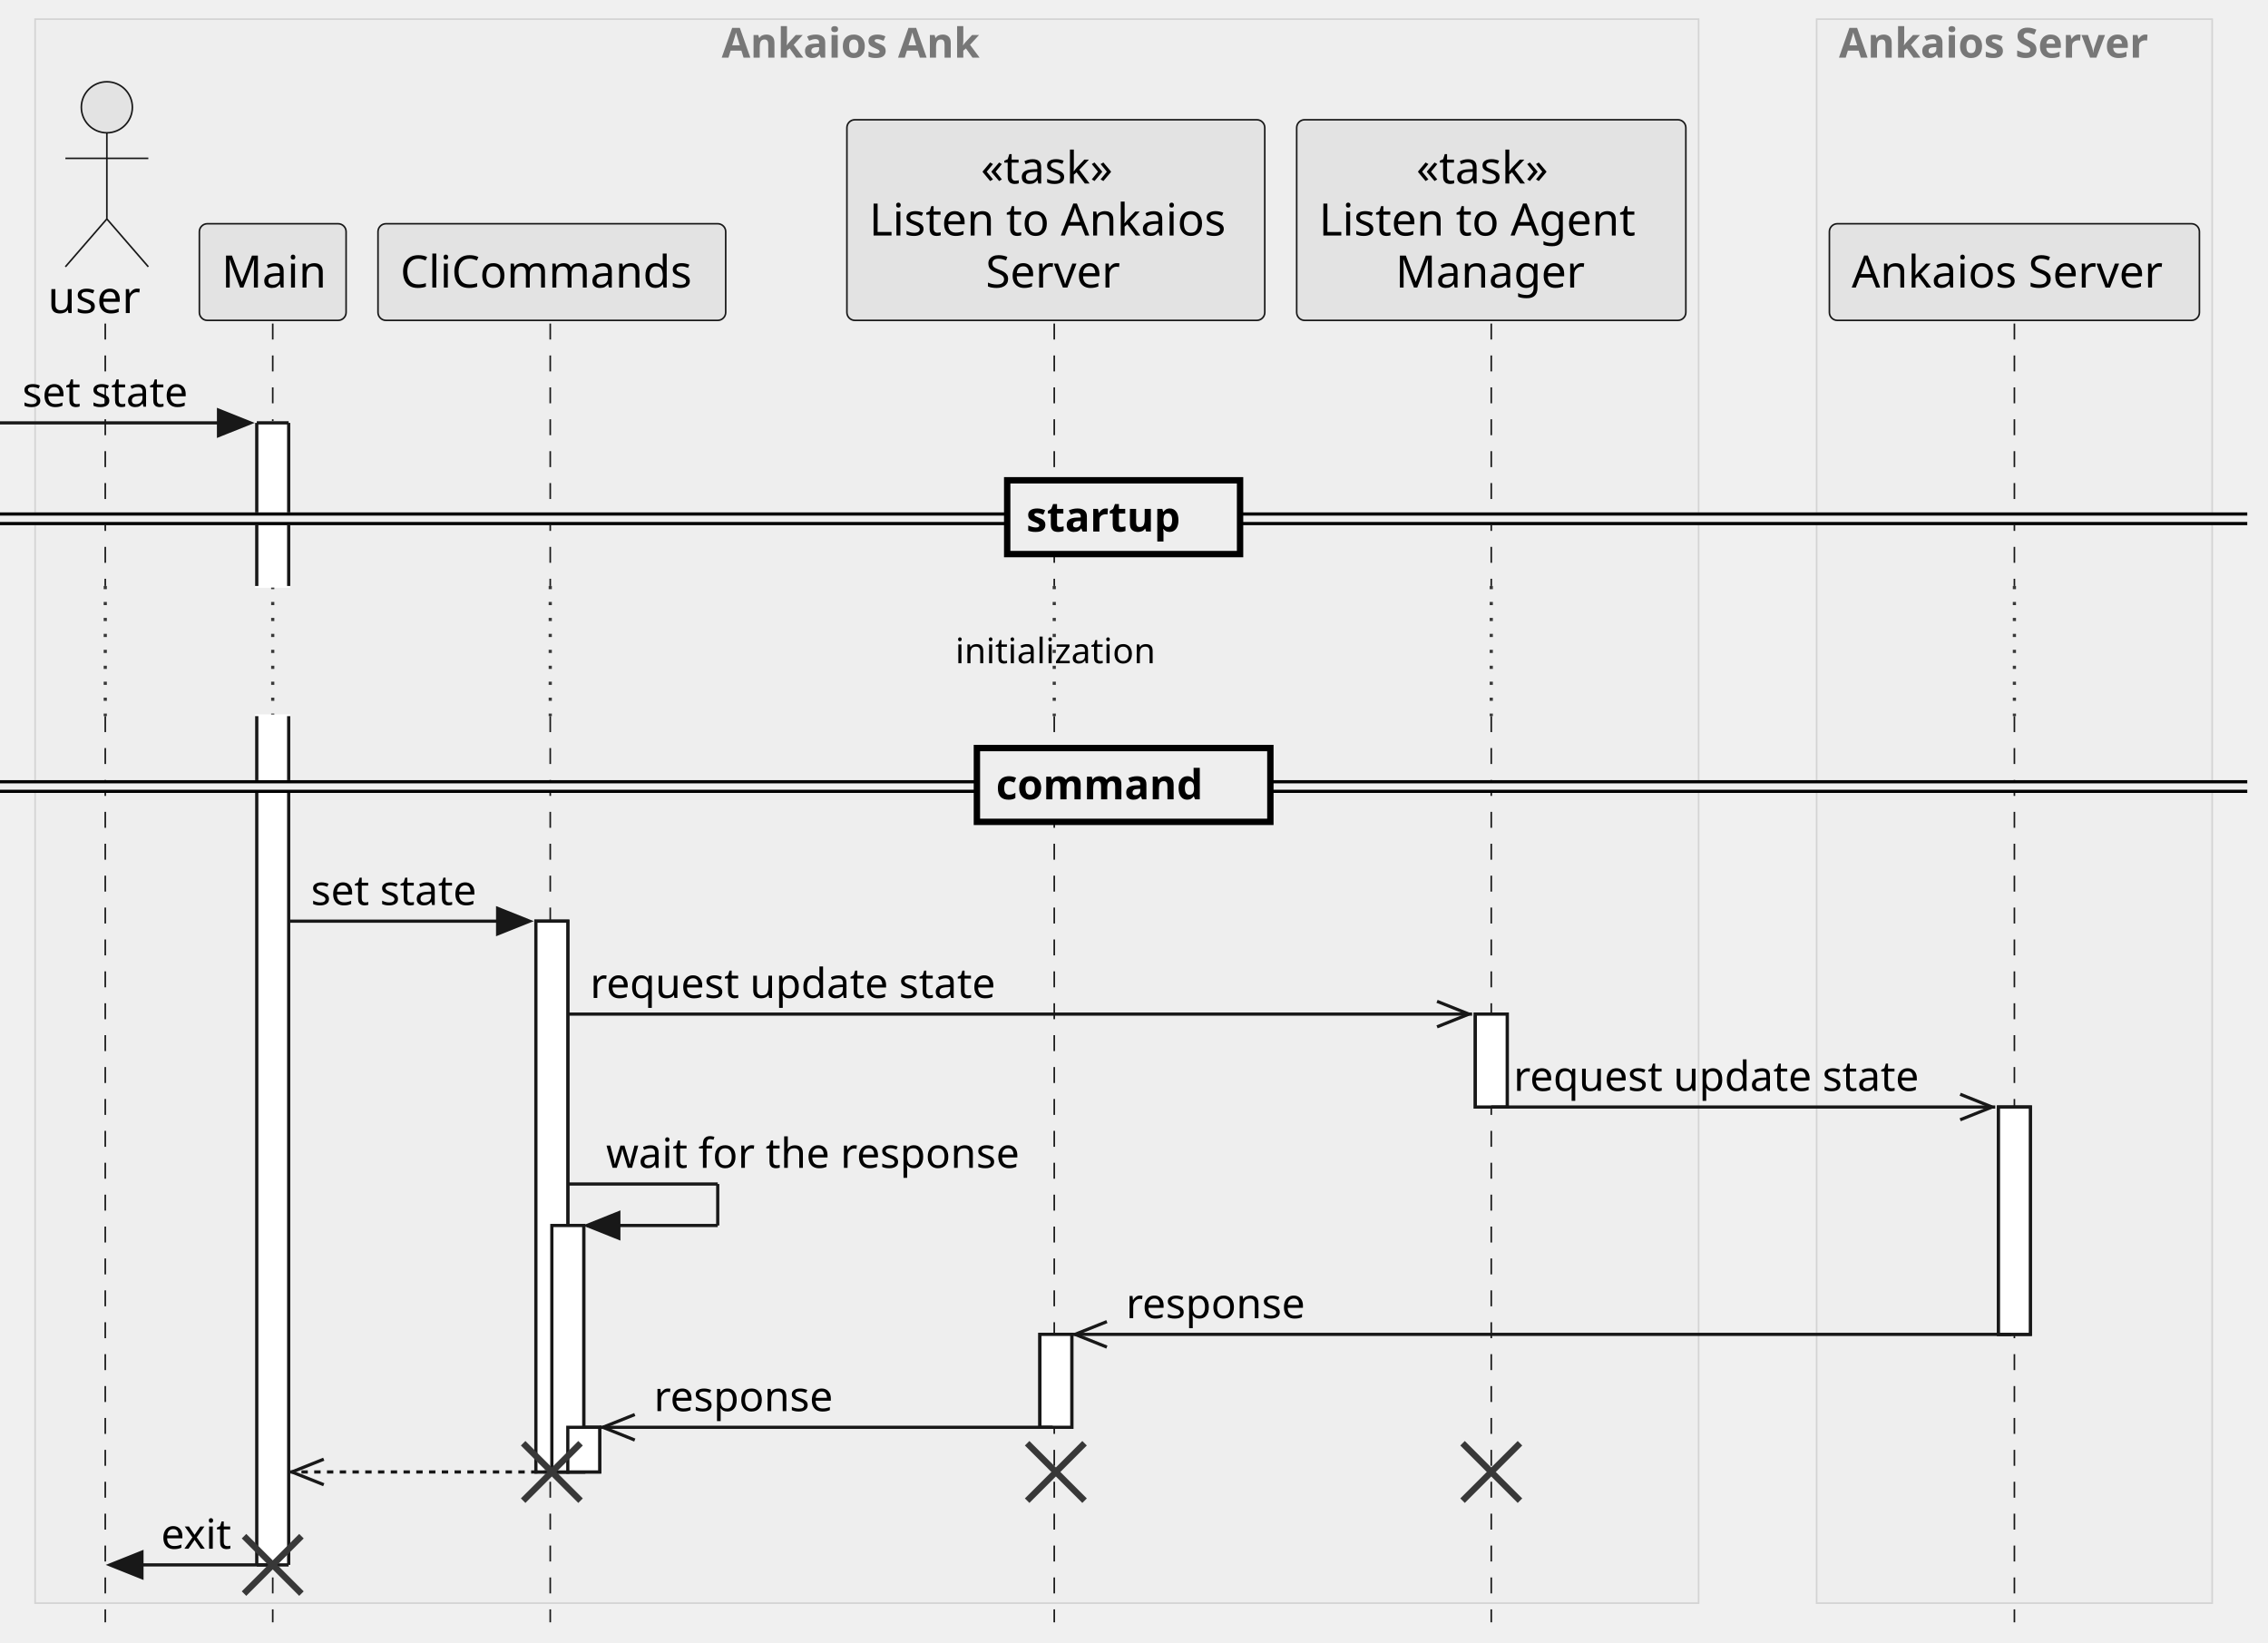
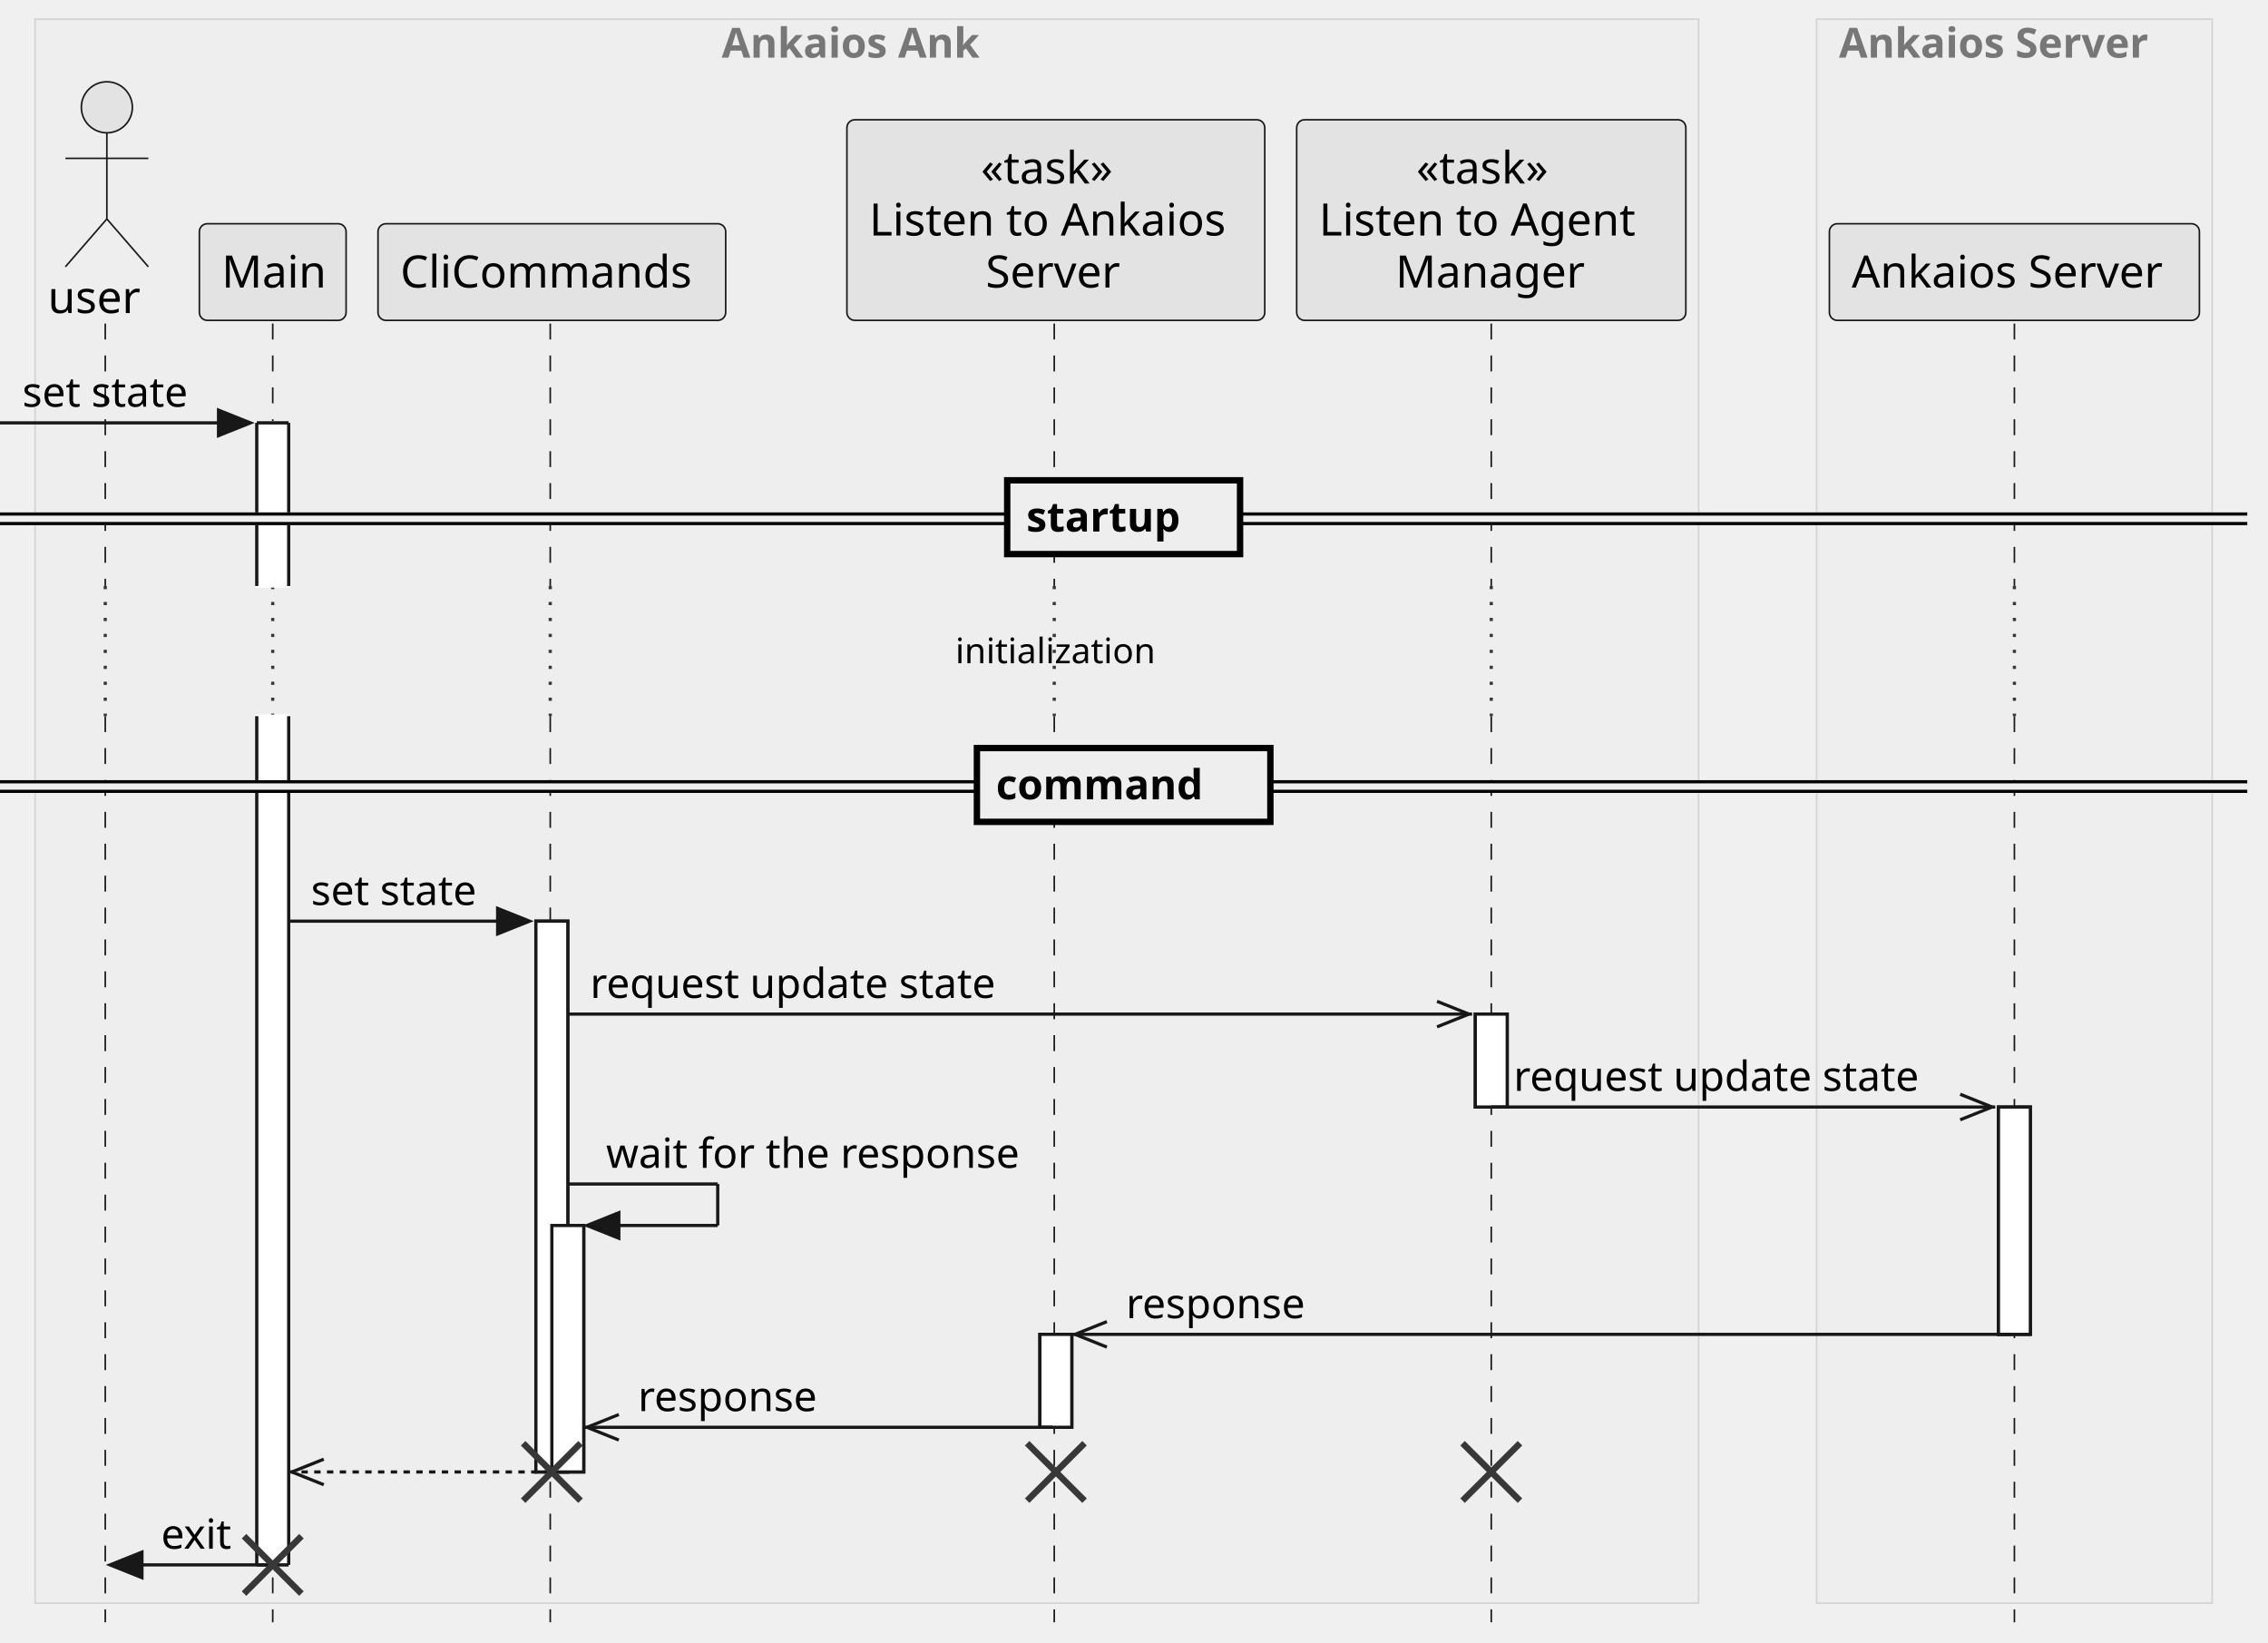
<svg xmlns="http://www.w3.org/2000/svg" contentStyleType="text/css" height="515px" preserveAspectRatio="none" style="width:711px;height:515px;background:#FFFFFF;" version="1.1" viewBox="0 0 711 515" width="711px" zoomAndPan="magnify">
  <defs />
  <g>
    <rect fill="#EEEEEE" height="496.562" style="stroke:#D3D3D3;stroke-width:0.5;" width="521.5" x="11" y="6" />
    <text fill="#777777" font-family="sans-serif" font-size="13" font-weight="bold" lengthAdjust="spacing" textLength="91" x="226.25" y="18.067">Ankaios Ank</text>
    <rect fill="#EEEEEE" height="496.562" style="stroke:#D3D3D3;stroke-width:0.5;" width="124" x="569.5" y="6" />
    <text fill="#777777" font-family="sans-serif" font-size="13" font-weight="bold" lengthAdjust="spacing" textLength="110" x="576.5" y="18.067">Ankaios Server</text>
    <rect fill="#FFFFFF" height="51.133" style="stroke:#FFFFFF;stroke-width:1.0;" width="10" x="80.5" y="132.562" />
    <line style="stroke:#181818;stroke-width:1.0;" x1="80.5" x2="80.5" y1="132.562" y2="183.695" />
    <line style="stroke:#181818;stroke-width:1.0;" x1="90.5" x2="90.5" y1="132.562" y2="183.695" />
    <line style="stroke:#181818;stroke-width:1.0;" x1="80.5" x2="90.5" y1="132.562" y2="132.562" />
    <rect fill="#FFFFFF" height="266.062" style="stroke:#FFFFFF;stroke-width:1.0;" width="10" x="80.5" y="224.5" />
    <line style="stroke:#181818;stroke-width:1.0;" x1="80.5" x2="80.5" y1="224.5" y2="490.562" />
    <line style="stroke:#181818;stroke-width:1.0;" x1="90.5" x2="90.5" y1="224.5" y2="490.562" />
    <line style="stroke:#181818;stroke-width:1.0;" x1="80.5" x2="90.5" y1="490.562" y2="490.562" />
    <rect fill="#FFFFFF" height="172.664" style="stroke:#181818;stroke-width:1.0;" width="10" x="168" y="288.766" />
    <rect fill="#FFFFFF" height="77.266" style="stroke:#181818;stroke-width:1.0;" width="10" x="173" y="384.164" />
-     <rect fill="#FFFFFF" height="14" style="stroke:#181818;stroke-width:1.0;" width="10" x="178" y="447.43" />
    <rect fill="#FFFFFF" height="29.133" style="stroke:#181818;stroke-width:1.0;" width="10" x="326" y="418.297" />
    <rect fill="#FFFFFF" height="29.133" style="stroke:#181818;stroke-width:1.0;" width="10" x="462.5" y="317.898" />
    <rect fill="#FFFFFF" height="71.266" style="stroke:#181818;stroke-width:1.0;" width="10" x="626.5" y="347.031" />
    <line style="stroke:#181818;stroke-width:0.5;stroke-dasharray:5.0,5.0;" x1="33" x2="33" y1="101.43" y2="183.695" />
    <line style="stroke:#383838;stroke-width:1.0;stroke-dasharray:1.0,4.0;" x1="33" x2="33" y1="183.695" y2="224.5" />
    <line style="stroke:#181818;stroke-width:0.5;stroke-dasharray:5.0,5.0;" x1="33" x2="33" y1="224.5" y2="508.562" />
    <line style="stroke:#181818;stroke-width:0.5;stroke-dasharray:5.0,5.0;" x1="85.5" x2="85.5" y1="101.43" y2="183.695" />
    <line style="stroke:#383838;stroke-width:1.0;stroke-dasharray:1.0,4.0;" x1="85.5" x2="85.5" y1="183.695" y2="224.5" />
    <line style="stroke:#181818;stroke-width:0.5;stroke-dasharray:5.0,5.0;" x1="85.5" x2="85.5" y1="224.5" y2="508.562" />
    <line style="stroke:#181818;stroke-width:0.5;stroke-dasharray:5.0,5.0;" x1="172.5" x2="172.5" y1="101.43" y2="183.695" />
    <line style="stroke:#383838;stroke-width:1.0;stroke-dasharray:1.0,4.0;" x1="172.5" x2="172.5" y1="183.695" y2="224.5" />
    <line style="stroke:#181818;stroke-width:0.5;stroke-dasharray:5.0,5.0;" x1="172.5" x2="172.5" y1="224.5" y2="508.562" />
    <line style="stroke:#181818;stroke-width:0.5;stroke-dasharray:5.0,5.0;" x1="330.5" x2="330.5" y1="101.43" y2="183.695" />
    <line style="stroke:#383838;stroke-width:1.0;stroke-dasharray:1.0,4.0;" x1="330.5" x2="330.5" y1="183.695" y2="224.5" />
    <line style="stroke:#181818;stroke-width:0.5;stroke-dasharray:5.0,5.0;" x1="330.5" x2="330.5" y1="224.5" y2="508.562" />
    <line style="stroke:#181818;stroke-width:0.5;stroke-dasharray:5.0,5.0;" x1="467.5" x2="467.5" y1="101.43" y2="183.695" />
    <line style="stroke:#383838;stroke-width:1.0;stroke-dasharray:1.0,4.0;" x1="467.5" x2="467.5" y1="183.695" y2="224.5" />
    <line style="stroke:#181818;stroke-width:0.5;stroke-dasharray:5.0,5.0;" x1="467.5" x2="467.5" y1="224.5" y2="508.562" />
    <line style="stroke:#181818;stroke-width:0.5;stroke-dasharray:5.0,5.0;" x1="631.5" x2="631.5" y1="101.43" y2="183.695" />
    <line style="stroke:#383838;stroke-width:1.0;stroke-dasharray:1.0,4.0;" x1="631.5" x2="631.5" y1="183.695" y2="224.5" />
    <line style="stroke:#181818;stroke-width:0.5;stroke-dasharray:5.0,5.0;" x1="631.5" x2="631.5" y1="224.5" y2="508.562" />
    <text fill="#000000" font-family="sans-serif" font-size="14" lengthAdjust="spacing" textLength="31" x="15" y="98.128">user</text>
    <ellipse cx="33.5" cy="33.633" fill="#E3E3E3" rx="8" ry="8" style="stroke:#181818;stroke-width:0.5;" />
    <path d="M33.5,41.633 L33.5,68.633 M20.5,49.633 L46.5,49.633 M33.5,68.633 L20.5,83.633 M33.5,68.633 L46.5,83.633 " fill="none" style="stroke:#181818;stroke-width:0.5;" />
    <rect fill="#E3E3E3" height="30.297" rx="2.5" ry="2.5" style="stroke:#181818;stroke-width:0.5;" width="46" x="62.5" y="70.133" />
    <text fill="#000000" font-family="sans-serif" font-size="14" lengthAdjust="spacing" textLength="32" x="69.5" y="90.128">Main</text>
    <rect fill="#E3E3E3" height="30.297" rx="2.5" ry="2.5" style="stroke:#181818;stroke-width:0.5;" width="109" x="118.5" y="70.133" />
    <text fill="#000000" font-family="sans-serif" font-size="14" lengthAdjust="spacing" textLength="95" x="125.5" y="90.128">CliCommands</text>
    <rect fill="#E3E3E3" height="62.891" rx="2.5" ry="2.5" style="stroke:#181818;stroke-width:0.5;" width="131" x="265.5" y="37.539" />
    <text fill="#000000" font-family="sans-serif" font-size="14" lengthAdjust="spacing" textLength="47" x="307.5" y="57.534">«task»</text>
    <text fill="#000000" font-family="sans-serif" font-size="14" lengthAdjust="spacing" textLength="117" x="272.5" y="73.831">Listen to Ankaios</text>
    <text fill="#000000" font-family="sans-serif" font-size="14" lengthAdjust="spacing" textLength="44" x="309" y="90.128">Server</text>
    <rect fill="#E3E3E3" height="62.891" rx="2.5" ry="2.5" style="stroke:#181818;stroke-width:0.5;" width="122" x="406.5" y="37.539" />
    <text fill="#000000" font-family="sans-serif" font-size="14" lengthAdjust="spacing" textLength="47" x="444" y="57.534">«task»</text>
    <text fill="#000000" font-family="sans-serif" font-size="14" lengthAdjust="spacing" textLength="104" x="413.5" y="73.831">Listen to Agent</text>
    <text fill="#000000" font-family="sans-serif" font-size="14" lengthAdjust="spacing" textLength="60" x="437.5" y="90.128">Manager</text>
    <rect fill="#E3E3E3" height="30.297" rx="2.5" ry="2.5" style="stroke:#181818;stroke-width:0.5;" width="116" x="573.5" y="70.133" />
    <text fill="#000000" font-family="sans-serif" font-size="14" lengthAdjust="spacing" textLength="102" x="580.5" y="90.128">Ankaios Server</text>
    <rect fill="#FFFFFF" height="51.133" style="stroke:#FFFFFF;stroke-width:1.0;" width="10" x="80.5" y="132.562" />
    <line style="stroke:#181818;stroke-width:1.0;" x1="80.5" x2="80.5" y1="132.562" y2="183.695" />
    <line style="stroke:#181818;stroke-width:1.0;" x1="90.5" x2="90.5" y1="132.562" y2="183.695" />
    <line style="stroke:#181818;stroke-width:1.0;" x1="80.5" x2="90.5" y1="132.562" y2="132.562" />
    <rect fill="#FFFFFF" height="266.062" style="stroke:#FFFFFF;stroke-width:1.0;" width="10" x="80.5" y="224.5" />
    <line style="stroke:#181818;stroke-width:1.0;" x1="80.5" x2="80.5" y1="224.5" y2="490.562" />
    <line style="stroke:#181818;stroke-width:1.0;" x1="90.5" x2="90.5" y1="224.5" y2="490.562" />
    <line style="stroke:#181818;stroke-width:1.0;" x1="80.5" x2="90.5" y1="490.562" y2="490.562" />
    <rect fill="#FFFFFF" height="172.664" style="stroke:#181818;stroke-width:1.0;" width="10" x="168" y="288.766" />
    <rect fill="#FFFFFF" height="77.266" style="stroke:#181818;stroke-width:1.0;" width="10" x="173" y="384.164" />
-     <rect fill="#FFFFFF" height="14" style="stroke:#181818;stroke-width:1.0;" width="10" x="178" y="447.43" />
    <rect fill="#FFFFFF" height="29.133" style="stroke:#181818;stroke-width:1.0;" width="10" x="326" y="418.297" />
    <rect fill="#FFFFFF" height="29.133" style="stroke:#181818;stroke-width:1.0;" width="10" x="462.5" y="317.898" />
    <rect fill="#FFFFFF" height="71.266" style="stroke:#181818;stroke-width:1.0;" width="10" x="626.5" y="347.031" />
    <polygon fill="#181818" points="68.5,128.562,78.5,132.562,68.5,136.562" style="stroke:#181818;stroke-width:1.0;" />
    <line style="stroke:#181818;stroke-width:1.0;" x1="0" x2="74.5" y1="132.562" y2="132.562" />
    <text fill="#000000" font-family="sans-serif" font-size="13" lengthAdjust="spacing" textLength="57" x="7" y="127.497">set state</text>
    <rect fill="#EEEEEE" height="3" style="stroke:#EEEEEE;stroke-width:1.0;" width="704.5" x="0" y="161.129" />
    <line style="stroke:#000000;stroke-width:1.0;" x1="0" x2="704.5" y1="161.129" y2="161.129" />
    <line style="stroke:#000000;stroke-width:1.0;" x1="0" x2="704.5" y1="164.129" y2="164.129" />
    <rect fill="#EEEEEE" height="23.133" style="stroke:#000000;stroke-width:2.0;" width="73" x="315.75" y="150.562" />
    <text fill="#000000" font-family="sans-serif" font-size="13" font-weight="bold" lengthAdjust="spacing" textLength="54" x="321.75" y="166.629">startup</text>
    <text fill="#000000" font-family="sans-serif" font-size="11" lengthAdjust="spacing" textLength="66" x="299.5" y="207.906">initialization</text>
    <rect fill="#EEEEEE" height="3" style="stroke:#EEEEEE;stroke-width:1.0;" width="704.5" x="0" y="245.066" />
    <line style="stroke:#000000;stroke-width:1.0;" x1="0" x2="704.5" y1="245.066" y2="245.066" />
    <line style="stroke:#000000;stroke-width:1.0;" x1="0" x2="704.5" y1="248.066" y2="248.066" />
    <rect fill="#EEEEEE" height="23.133" style="stroke:#000000;stroke-width:2.0;" width="92" x="306.25" y="234.5" />
    <text fill="#000000" font-family="sans-serif" font-size="13" font-weight="bold" lengthAdjust="spacing" textLength="73" x="312.25" y="250.567">command</text>
    <polygon fill="#181818" points="156,284.766,166,288.766,156,292.766" style="stroke:#181818;stroke-width:1.0;" />
    <line style="stroke:#181818;stroke-width:1.0;" x1="90.5" x2="162" y1="288.766" y2="288.766" />
    <text fill="#000000" font-family="sans-serif" font-size="13" lengthAdjust="spacing" textLength="57" x="97.5" y="283.7">set state</text>
    <line style="stroke:#181818;stroke-width:1.0;" x1="460.5" x2="450.5" y1="317.898" y2="313.898" />
    <line style="stroke:#181818;stroke-width:1.0;" x1="460.5" x2="450.5" y1="317.898" y2="321.898" />
    <line style="stroke:#181818;stroke-width:1.0;" x1="178" x2="461.5" y1="317.898" y2="317.898" />
    <text fill="#000000" font-family="sans-serif" font-size="13" lengthAdjust="spacing" textLength="135" x="185" y="312.832">request update state</text>
    <line style="stroke:#181818;stroke-width:1.0;" x1="624.5" x2="614.5" y1="347.031" y2="343.031" />
    <line style="stroke:#181818;stroke-width:1.0;" x1="624.5" x2="614.5" y1="347.031" y2="351.031" />
    <line style="stroke:#181818;stroke-width:1.0;" x1="467.5" x2="625.5" y1="347.031" y2="347.031" />
    <text fill="#000000" font-family="sans-serif" font-size="13" lengthAdjust="spacing" textLength="135" x="474.5" y="341.965">request update state</text>
    <line style="stroke:#181818;stroke-width:1.0;" x1="178" x2="225" y1="371.164" y2="371.164" />
    <line style="stroke:#181818;stroke-width:1.0;" x1="225" x2="225" y1="371.164" y2="384.164" />
    <line style="stroke:#181818;stroke-width:1.0;" x1="184" x2="225" y1="384.164" y2="384.164" />
    <polygon fill="#181818" points="194,380.164,184,384.164,194,388.164" style="stroke:#181818;stroke-width:1.0;" />
    <text fill="#000000" font-family="sans-serif" font-size="13" lengthAdjust="spacing" textLength="134" x="190" y="366.098">wait for the response</text>
    <line style="stroke:#181818;stroke-width:1.0;" x1="337" x2="347" y1="418.297" y2="414.297" />
    <line style="stroke:#181818;stroke-width:1.0;" x1="337" x2="347" y1="418.297" y2="422.297" />
    <line style="stroke:#181818;stroke-width:1.0;" x1="336" x2="630.5" y1="418.297" y2="418.297" />
    <text fill="#000000" font-family="sans-serif" font-size="13" lengthAdjust="spacing" textLength="59" x="353" y="413.231">response</text>
-     <line style="stroke:#181818;stroke-width:1.0;" x1="189" x2="199" y1="447.43" y2="443.43" />
-     <line style="stroke:#181818;stroke-width:1.0;" x1="189" x2="199" y1="447.43" y2="451.43" />
-     <line style="stroke:#181818;stroke-width:1.0;" x1="188" x2="330" y1="447.43" y2="447.43" />
-     <text fill="#000000" font-family="sans-serif" font-size="13" lengthAdjust="spacing" textLength="59" x="205" y="442.364">response</text>
+     <line style="stroke:#181818;stroke-width:1.0;" x1="184" x2="194" y1="447.43" y2="443.43" />
+     <line style="stroke:#181818;stroke-width:1.0;" x1="184" x2="194" y1="447.43" y2="451.43" />
+     <line style="stroke:#181818;stroke-width:1.0;" x1="183" x2="330" y1="447.43" y2="447.43" />
+     <text fill="#000000" font-family="sans-serif" font-size="13" lengthAdjust="spacing" textLength="59" x="200" y="442.364">response</text>
    <line style="stroke:#181818;stroke-width:1.0;" x1="91.5" x2="101.5" y1="461.43" y2="457.43" />
    <line style="stroke:#181818;stroke-width:1.0;" x1="91.5" x2="101.5" y1="461.43" y2="465.43" />
    <line style="stroke:#181818;stroke-width:1.0;stroke-dasharray:2.0,2.0;" x1="90.5" x2="172" y1="461.43" y2="461.43" />
    <line style="stroke:#383838;stroke-width:2.0;" x1="164" x2="182" y1="452.43" y2="470.43" />
    <line style="stroke:#383838;stroke-width:2.0;" x1="164" x2="182" y1="470.43" y2="452.43" />
    <line style="stroke:#383838;stroke-width:2.0;" x1="458.5" x2="476.5" y1="452.43" y2="470.43" />
    <line style="stroke:#383838;stroke-width:2.0;" x1="458.5" x2="476.5" y1="470.43" y2="452.43" />
    <line style="stroke:#383838;stroke-width:2.0;" x1="322" x2="340" y1="452.43" y2="470.43" />
    <line style="stroke:#383838;stroke-width:2.0;" x1="322" x2="340" y1="470.43" y2="452.43" />
    <polygon fill="#181818" points="44.5,486.562,34.5,490.562,44.5,494.562" style="stroke:#181818;stroke-width:1.0;" />
    <line style="stroke:#181818;stroke-width:1.0;" x1="38.5" x2="84.5" y1="490.562" y2="490.562" />
    <text fill="#000000" font-family="sans-serif" font-size="13" lengthAdjust="spacing" textLength="23" x="50.5" y="485.497">exit</text>
    <line style="stroke:#383838;stroke-width:2.0;" x1="76.5" x2="94.5" y1="481.562" y2="499.562" />
    <line style="stroke:#383838;stroke-width:2.0;" x1="76.5" x2="94.5" y1="499.562" y2="481.562" />
  </g>
</svg>
